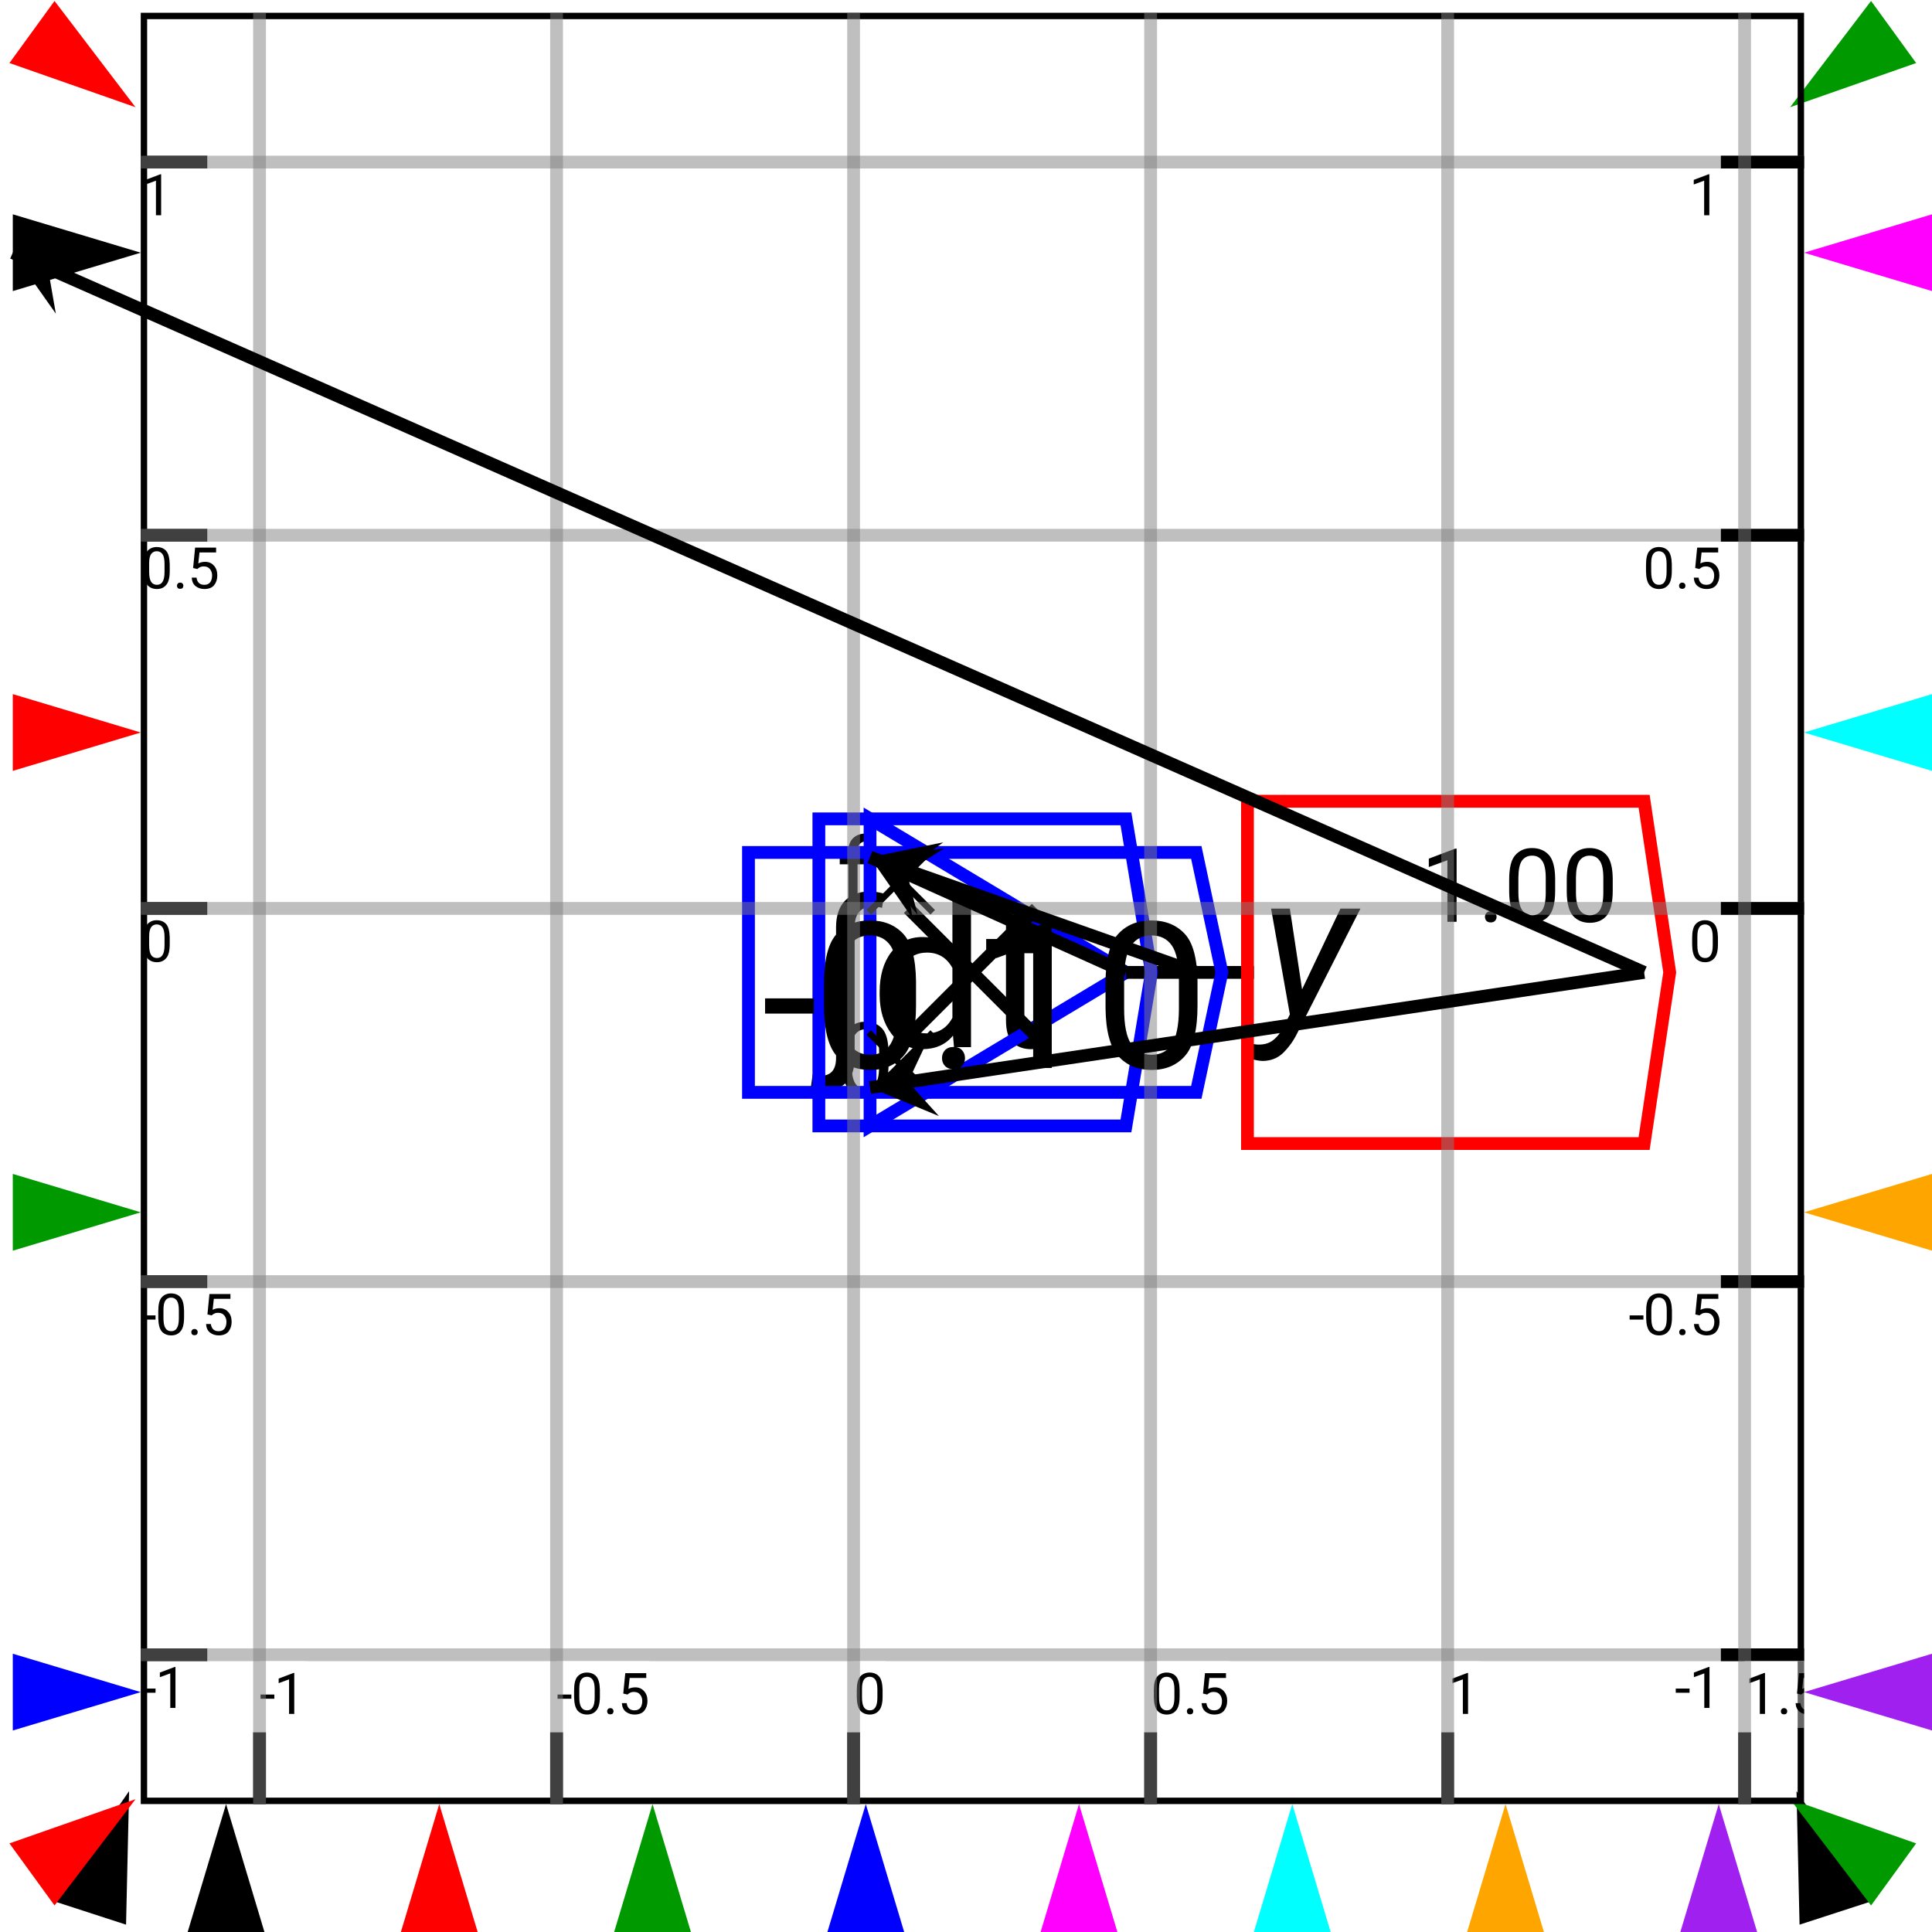
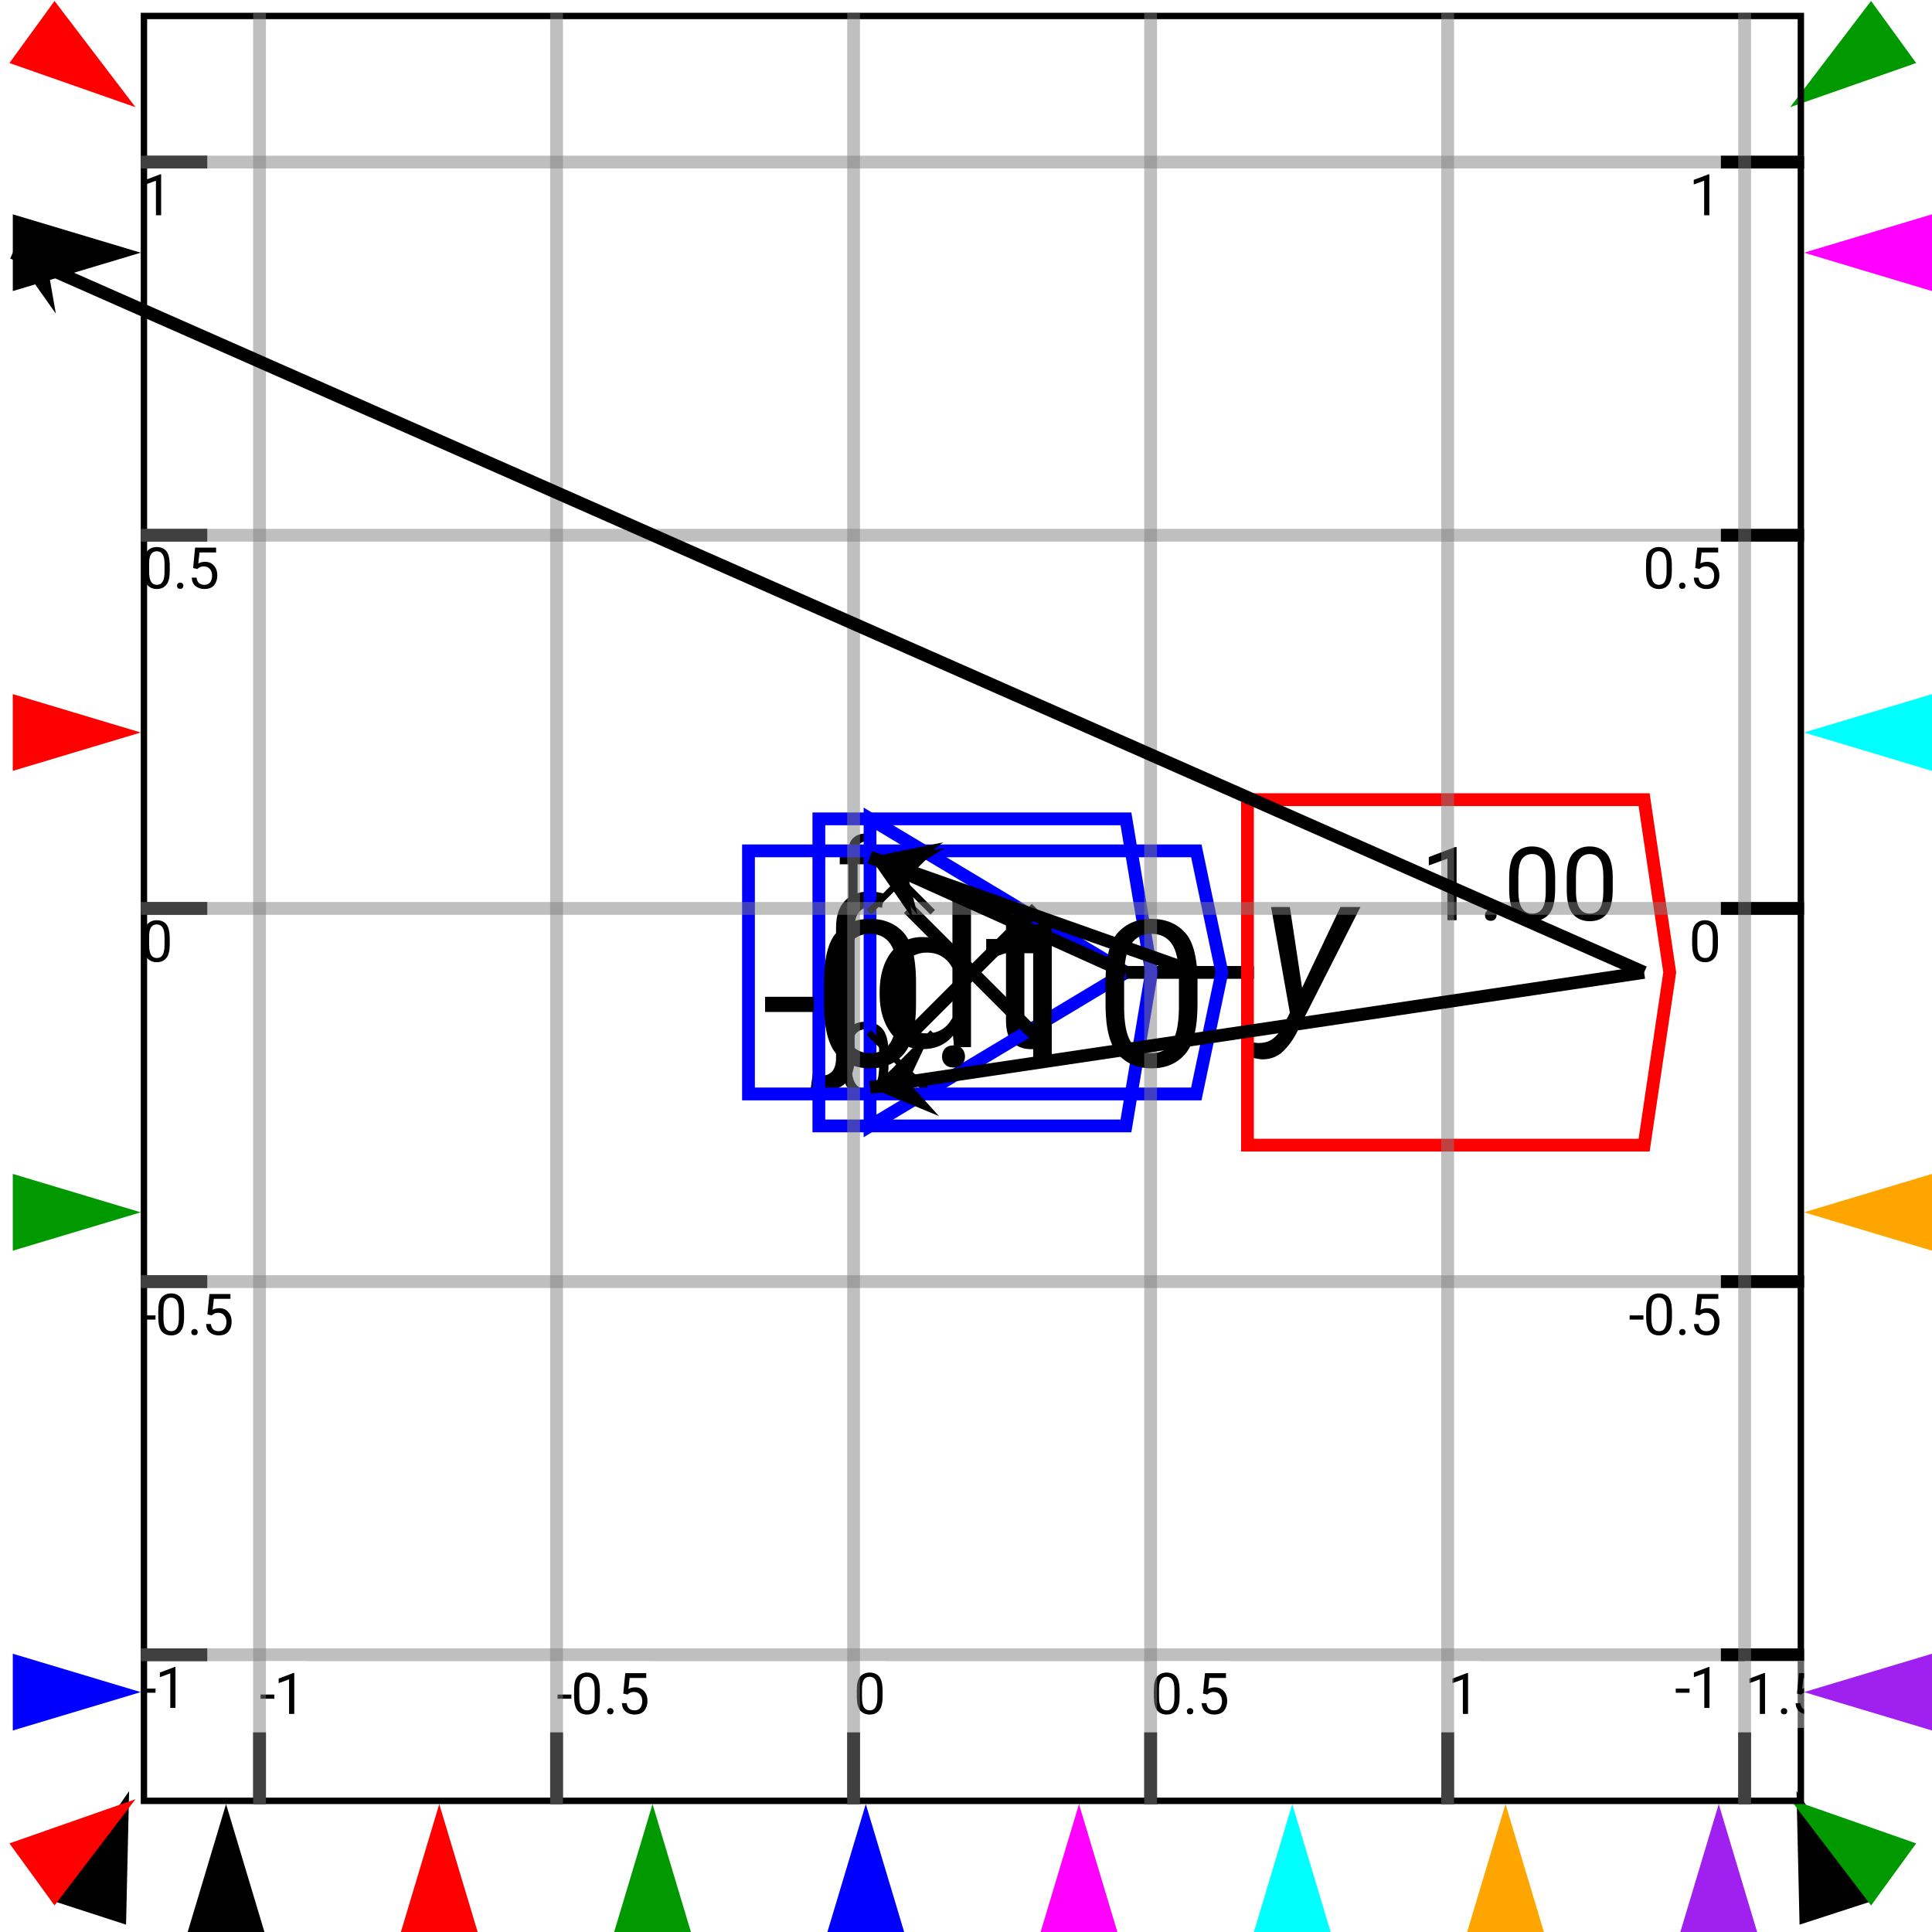
<svg xmlns="http://www.w3.org/2000/svg" xmlns:xlink="http://www.w3.org/1999/xlink" width="151" height="151" viewBox="0 0 151 151">
  <defs>
    <g>
      <g id="glyph-0-0">
        <path d="M 0.281 3.422 C -0.039 3.422 -0.348 3.367 -0.641 3.266 L -0.484 2.125 C -0.273 2.195 -0.066 2.234 0.141 2.234 C 0.941 2.234 1.344 1.77 1.344 0.844 L 1.344 -9.359 C 1.344 -10.273 1.578 -10.973 2.047 -11.453 C 2.523 -11.93 3.176 -12.172 4 -12.172 C 4.301 -12.172 4.672 -12.113 5.109 -12 L 4.938 -10.891 C 4.688 -10.953 4.445 -10.984 4.219 -10.984 C 3.27 -10.984 2.797 -10.441 2.797 -9.359 L 2.797 0.844 C 2.797 1.719 2.57 2.363 2.125 2.781 C 1.688 3.207 1.07 3.422 0.281 3.422 Z M 0.281 3.422 " />
      </g>
      <g id="glyph-0-1">
        <path d="M 6.562 0 L 6.484 -0.906 C 5.91 -0.195 5.109 0.156 4.078 0.156 C 3.086 0.156 2.285 -0.242 1.672 -1.047 C 1.066 -1.848 0.758 -2.859 0.75 -4.078 L 0.75 -4.297 C 0.75 -5.586 1.051 -6.629 1.656 -7.422 C 2.27 -8.211 3.082 -8.609 4.094 -8.609 C 5.082 -8.609 5.863 -8.273 6.438 -7.609 L 6.438 -12 L 7.891 -12 L 7.891 0 Z M 2.203 -4.141 C 2.203 -3.297 2.379 -2.57 2.734 -1.969 C 3.086 -1.375 3.656 -1.078 4.438 -1.078 C 5.332 -1.078 6 -1.484 6.438 -2.297 L 6.438 -6.188 C 6 -6.988 5.336 -7.391 4.453 -7.391 C 3.66 -7.391 3.086 -7.082 2.734 -6.469 C 2.379 -5.863 2.203 -5.141 2.203 -4.297 Z M 2.203 -4.141 " />
      </g>
      <g id="glyph-0-2">
        <path d="M 4.688 0 C 4.352 0.102 3.977 0.156 3.562 0.156 C 3.031 0.156 2.57 -0.004 2.188 -0.328 C 1.812 -0.66 1.625 -1.254 1.625 -2.109 L 1.625 -7.344 L 0.078 -7.344 L 0.078 -8.453 L 1.625 -8.453 L 1.625 -10.516 L 3.062 -10.516 L 3.062 -8.453 L 4.641 -8.453 L 4.641 -7.344 L 3.062 -7.344 L 3.062 -2.094 C 3.062 -1.664 3.156 -1.391 3.344 -1.266 C 3.531 -1.148 3.75 -1.094 4 -1.094 C 4.176 -1.094 4.398 -1.125 4.672 -1.188 Z M 4.688 0 " />
      </g>
      <g id="glyph-0-3">
        <path d="M 4.109 -5.438 L 4.109 -4.25 L 0.297 -4.25 L 0.297 -5.438 Z M 4.109 -5.438 " />
      </g>
      <g id="glyph-0-4">
        <path d="M 8.094 -4.859 C 8.094 -2.992 7.77 -1.691 7.125 -0.953 C 6.477 -0.211 5.602 0.156 4.5 0.156 C 3.426 0.156 2.562 -0.203 1.906 -0.922 C 1.258 -1.641 0.926 -2.895 0.906 -4.688 L 0.906 -6.594 C 0.906 -8.457 1.227 -9.742 1.875 -10.453 C 2.531 -11.172 3.398 -11.531 4.484 -11.531 C 5.578 -11.531 6.445 -11.18 7.094 -10.484 C 7.738 -9.797 8.07 -8.562 8.094 -6.781 Z M 6.641 -6.844 C 6.641 -8.125 6.457 -9.031 6.094 -9.562 C 5.727 -10.094 5.191 -10.359 4.484 -10.359 C 3.805 -10.359 3.285 -10.098 2.922 -9.578 C 2.555 -9.066 2.367 -8.191 2.359 -6.953 L 2.359 -4.625 C 2.359 -3.352 2.539 -2.438 2.906 -1.875 C 3.281 -1.312 3.812 -1.031 4.5 -1.031 C 5.207 -1.031 5.738 -1.305 6.094 -1.859 C 6.445 -2.422 6.629 -3.32 6.641 -4.562 Z M 6.641 -6.844 " />
      </g>
      <g id="glyph-0-5">
        <path d="M 1.125 -0.766 C 1.125 -1.016 1.203 -1.223 1.359 -1.391 C 1.516 -1.555 1.738 -1.641 2.031 -1.641 C 2.32 -1.641 2.539 -1.555 2.688 -1.391 C 2.844 -1.223 2.922 -1.016 2.922 -0.766 C 2.922 -0.523 2.844 -0.32 2.688 -0.156 C 2.539 0.008 2.32 0.094 2.031 0.094 C 1.738 0.094 1.516 0.008 1.359 -0.156 C 1.203 -0.32 1.125 -0.523 1.125 -0.766 Z M 1.125 -0.766 " />
      </g>
      <g id="glyph-0-6">
        <path d="M 5.703 -11.438 L 5.703 0 L 4.25 0 L 4.25 -9.641 L 1.344 -8.578 L 1.344 -9.875 L 5.469 -11.438 Z M 5.703 -11.438 " />
      </g>
      <g id="glyph-1-0">
        <path d="M 4.047 -2.438 C 4.047 -1.5 3.883 -0.844 3.562 -0.469 C 3.238 -0.102 2.801 0.078 2.25 0.078 C 1.719 0.078 1.285 -0.098 0.953 -0.453 C 0.629 -0.816 0.461 -1.445 0.453 -2.344 L 0.453 -3.297 C 0.453 -4.223 0.613 -4.863 0.938 -5.219 C 1.258 -5.582 1.691 -5.766 2.234 -5.766 C 2.785 -5.766 3.223 -5.586 3.547 -5.234 C 3.867 -4.891 4.035 -4.273 4.047 -3.391 Z M 3.312 -3.422 C 3.312 -4.055 3.219 -4.504 3.031 -4.766 C 2.852 -5.035 2.594 -5.172 2.25 -5.172 C 1.906 -5.172 1.641 -5.039 1.453 -4.781 C 1.273 -4.531 1.18 -4.094 1.172 -3.469 L 1.172 -2.312 C 1.172 -1.676 1.266 -1.219 1.453 -0.938 C 1.641 -0.656 1.906 -0.516 2.25 -0.516 C 2.602 -0.516 2.867 -0.648 3.047 -0.922 C 3.223 -1.203 3.312 -1.656 3.312 -2.281 Z M 3.312 -3.422 " />
      </g>
      <g id="glyph-1-1">
        <path d="M 2.531 -3.672 L 1.625 -3.672 L 1.625 0 L 0.906 0 L 0.906 -3.672 L 0.234 -3.672 L 0.234 -4.234 L 0.906 -4.234 L 0.906 -4.703 C 0.914 -5.148 1.039 -5.488 1.281 -5.719 C 1.531 -5.957 1.867 -6.078 2.297 -6.078 C 2.453 -6.078 2.617 -6.055 2.797 -6.016 L 2.75 -5.438 C 2.645 -5.457 2.516 -5.469 2.359 -5.469 C 1.879 -5.469 1.633 -5.211 1.625 -4.703 L 1.625 -4.234 L 2.531 -4.234 Z M 2.531 -3.672 " />
      </g>
      <g id="glyph-1-2">
</g>
      <g id="glyph-1-3">
        <path d="M 2.844 -5.719 L 2.844 0 L 2.125 0 L 2.125 -4.812 L 0.672 -4.281 L 0.672 -4.938 L 2.734 -5.719 Z M 2.844 -5.719 " />
      </g>
      <g id="glyph-1-4">
        <path d="M 0.562 -0.391 C 0.562 -0.504 0.598 -0.602 0.672 -0.688 C 0.754 -0.781 0.867 -0.828 1.016 -0.828 C 1.16 -0.828 1.27 -0.781 1.344 -0.688 C 1.426 -0.602 1.469 -0.504 1.469 -0.391 C 1.469 -0.266 1.426 -0.16 1.344 -0.078 C 1.27 0.004 1.16 0.047 1.016 0.047 C 0.867 0.047 0.754 0.004 0.672 -0.078 C 0.598 -0.16 0.562 -0.266 0.562 -0.391 Z M 0.562 -0.391 " />
      </g>
      <g id="glyph-2-0">
        <path d="M 2.875 1.312 C 2.602 1.863 2.25 2.359 1.812 2.797 C 1.375 3.234 0.82 3.453 0.156 3.453 C -0.062 3.441 -0.344 3.395 -0.688 3.312 L -0.609 2.125 L -0.234 2.172 C 0.273 2.191 0.688 2.078 1 1.828 C 1.312 1.586 1.582 1.25 1.812 0.812 L 2.312 -0.188 L 0.844 -8.453 L 2.312 -8.453 L 3.266 -2.141 L 6.266 -8.453 L 7.828 -8.453 Z M 2.875 1.312 " />
      </g>
      <g id="glyph-3-0">
        <path d="M 1.156 -1.516 L 1.156 -1.188 L 0.078 -1.188 L 0.078 -1.516 Z M 1.156 -1.516 " />
      </g>
      <g id="glyph-3-1">
        <path d="M 1.594 -3.203 L 1.594 0 L 1.188 0 L 1.188 -2.703 L 0.375 -2.406 L 0.375 -2.766 L 1.531 -3.203 Z M 1.594 -3.203 " />
      </g>
      <g id="glyph-3-2">
        <path d="M 2.266 -1.359 C 2.266 -0.836 2.172 -0.473 1.984 -0.266 C 1.805 -0.055 1.566 0.047 1.266 0.047 C 0.961 0.047 0.719 -0.051 0.531 -0.25 C 0.352 -0.457 0.258 -0.812 0.25 -1.312 L 0.25 -1.844 C 0.25 -2.363 0.336 -2.723 0.516 -2.922 C 0.703 -3.129 0.945 -3.234 1.25 -3.234 C 1.562 -3.234 1.805 -3.133 1.984 -2.938 C 2.16 -2.738 2.254 -2.391 2.266 -1.891 Z M 1.859 -1.922 C 1.859 -2.273 1.805 -2.523 1.703 -2.672 C 1.598 -2.828 1.445 -2.906 1.25 -2.906 C 1.062 -2.906 0.914 -2.832 0.812 -2.688 C 0.707 -2.539 0.656 -2.297 0.656 -1.953 L 0.656 -1.297 C 0.656 -0.941 0.707 -0.68 0.812 -0.516 C 0.914 -0.359 1.066 -0.281 1.266 -0.281 C 1.461 -0.281 1.609 -0.359 1.703 -0.516 C 1.805 -0.672 1.859 -0.926 1.859 -1.281 Z M 1.859 -1.922 " />
      </g>
      <g id="glyph-3-3">
        <path d="M 0.312 -0.219 C 0.312 -0.281 0.332 -0.332 0.375 -0.375 C 0.414 -0.426 0.477 -0.453 0.562 -0.453 C 0.645 -0.453 0.707 -0.426 0.75 -0.375 C 0.789 -0.332 0.812 -0.281 0.812 -0.219 C 0.812 -0.145 0.789 -0.082 0.75 -0.031 C 0.707 0.008 0.645 0.031 0.562 0.031 C 0.477 0.031 0.414 0.008 0.375 -0.031 C 0.332 -0.082 0.312 -0.145 0.312 -0.219 Z M 0.312 -0.219 " />
      </g>
      <g id="glyph-3-4">
        <path d="M 0.781 -1.516 L 0.453 -1.594 L 0.609 -3.188 L 2.25 -3.188 L 2.25 -2.812 L 0.953 -2.812 L 0.859 -1.953 C 1.016 -2.035 1.191 -2.078 1.391 -2.078 C 1.68 -2.078 1.91 -1.977 2.078 -1.781 C 2.254 -1.594 2.344 -1.336 2.344 -1.016 C 2.344 -0.711 2.258 -0.457 2.094 -0.25 C 1.926 -0.051 1.672 0.047 1.328 0.047 C 1.078 0.047 0.852 -0.023 0.656 -0.172 C 0.469 -0.316 0.363 -0.539 0.344 -0.844 L 0.719 -0.844 C 0.77 -0.469 0.973 -0.281 1.328 -0.281 C 1.523 -0.281 1.676 -0.344 1.781 -0.469 C 1.883 -0.602 1.938 -0.785 1.938 -1.016 C 1.938 -1.211 1.879 -1.379 1.766 -1.516 C 1.66 -1.648 1.504 -1.719 1.297 -1.719 C 1.16 -1.719 1.055 -1.695 0.984 -1.656 C 0.922 -1.625 0.852 -1.578 0.781 -1.516 Z M 0.781 -1.516 " />
      </g>
    </g>
    <clipPath id="clip-0">
      <path clip-rule="nonzero" d="M 11 1 L 141 1 L 141 141 L 11 141 Z M 11 1 " />
    </clipPath>
    <clipPath id="clip-1">
      <path clip-rule="nonzero" d="M 11 128 L 17 128 L 17 130 L 11 130 Z M 11 128 " />
    </clipPath>
    <clipPath id="clip-2">
      <path clip-rule="nonzero" d="M 11 128 L 141 128 L 141 130 L 11 130 Z M 11 128 " />
    </clipPath>
    <clipPath id="clip-3">
      <path clip-rule="nonzero" d="M 11 99 L 17 99 L 17 101 L 11 101 Z M 11 99 " />
    </clipPath>
    <clipPath id="clip-4">
      <path clip-rule="nonzero" d="M 11 99 L 141 99 L 141 101 L 11 101 Z M 11 99 " />
    </clipPath>
    <clipPath id="clip-5">
      <path clip-rule="nonzero" d="M 11 70 L 17 70 L 17 72 L 11 72 Z M 11 70 " />
    </clipPath>
    <clipPath id="clip-6">
      <path clip-rule="nonzero" d="M 11 70 L 141 70 L 141 72 L 11 72 Z M 11 70 " />
    </clipPath>
    <clipPath id="clip-7">
      <path clip-rule="nonzero" d="M 11 41 L 17 41 L 17 43 L 11 43 Z M 11 41 " />
    </clipPath>
    <clipPath id="clip-8">
      <path clip-rule="nonzero" d="M 11 41 L 141 41 L 141 43 L 11 43 Z M 11 41 " />
    </clipPath>
    <clipPath id="clip-9">
      <path clip-rule="nonzero" d="M 11 12 L 17 12 L 17 14 L 11 14 Z M 11 12 " />
    </clipPath>
    <clipPath id="clip-10">
      <path clip-rule="nonzero" d="M 11 12 L 141 12 L 141 14 L 11 14 Z M 11 12 " />
    </clipPath>
    <clipPath id="clip-11">
      <path clip-rule="nonzero" d="M 134 128 L 141 128 L 141 130 L 134 130 Z M 134 128 " />
    </clipPath>
    <clipPath id="clip-12">
      <path clip-rule="nonzero" d="M 134 99 L 141 99 L 141 101 L 134 101 Z M 134 99 " />
    </clipPath>
    <clipPath id="clip-13">
      <path clip-rule="nonzero" d="M 134 70 L 141 70 L 141 72 L 134 72 Z M 134 70 " />
    </clipPath>
    <clipPath id="clip-14">
      <path clip-rule="nonzero" d="M 134 41 L 141 41 L 141 43 L 134 43 Z M 134 41 " />
    </clipPath>
    <clipPath id="clip-15">
      <path clip-rule="nonzero" d="M 134 12 L 141 12 L 141 14 L 134 14 Z M 134 12 " />
    </clipPath>
    <clipPath id="clip-16">
      <path clip-rule="nonzero" d="M 19 134 L 21 134 L 21 141 L 19 141 Z M 19 134 " />
    </clipPath>
    <clipPath id="clip-17">
      <path clip-rule="nonzero" d="M 19 1 L 21 1 L 21 141 L 19 141 Z M 19 1 " />
    </clipPath>
    <clipPath id="clip-18">
      <path clip-rule="nonzero" d="M 43 134 L 44 134 L 44 141 L 43 141 Z M 43 134 " />
    </clipPath>
    <clipPath id="clip-19">
      <path clip-rule="nonzero" d="M 43 1 L 44 1 L 44 141 L 43 141 Z M 43 1 " />
    </clipPath>
    <clipPath id="clip-20">
      <path clip-rule="nonzero" d="M 66 134 L 68 134 L 68 141 L 66 141 Z M 66 134 " />
    </clipPath>
    <clipPath id="clip-21">
      <path clip-rule="nonzero" d="M 66 1 L 68 1 L 68 141 L 66 141 Z M 66 1 " />
    </clipPath>
    <clipPath id="clip-22">
      <path clip-rule="nonzero" d="M 89 134 L 91 134 L 91 141 L 89 141 Z M 89 134 " />
    </clipPath>
    <clipPath id="clip-23">
      <path clip-rule="nonzero" d="M 89 1 L 91 1 L 91 141 L 89 141 Z M 89 1 " />
    </clipPath>
    <clipPath id="clip-24">
      <path clip-rule="nonzero" d="M 112 134 L 114 134 L 114 141 L 112 141 Z M 112 134 " />
    </clipPath>
    <clipPath id="clip-25">
      <path clip-rule="nonzero" d="M 112 1 L 114 1 L 114 141 L 112 141 Z M 112 1 " />
    </clipPath>
    <clipPath id="clip-26">
      <path clip-rule="nonzero" d="M 135 134 L 137 134 L 137 141 L 135 141 Z M 135 134 " />
    </clipPath>
    <clipPath id="clip-27">
      <path clip-rule="nonzero" d="M 136 129 L 141 129 L 141 136 L 136 136 Z M 136 129 " />
    </clipPath>
    <clipPath id="clip-28">
      <path clip-rule="nonzero" d="M 136 130 L 141 130 L 141 134 L 136 134 Z M 136 130 " />
    </clipPath>
    <clipPath id="clip-29">
      <path clip-rule="nonzero" d="M 135 1 L 137 1 L 137 141 L 135 141 Z M 135 1 " />
    </clipPath>
  </defs>
  <g fill="rgb(0%, 0%, 0%)" fill-opacity="1">
    <use xlink:href="#glyph-0-0" x="64" y="81.844" />
    <use xlink:href="#glyph-0-1" x="68" y="81.844" />
    <use xlink:href="#glyph-0-2" x="77" y="81.844" />
  </g>
  <g fill="rgb(0%, 0%, 0%)" fill-opacity="1">
    <use xlink:href="#glyph-1-0" x="65.398" y="85.621" />
  </g>
  <g fill="rgb(0%, 0%, 0%)" fill-opacity="1">
    <use xlink:href="#glyph-1-1" x="65.398" y="71.223" />
  </g>
  <path fill="none" stroke-width="1" stroke-linecap="butt" stroke-linejoin="miter" stroke="rgb(0%, 0%, 100%)" stroke-opacity="1" stroke-miterlimit="10" d="M -8 12 L -8 -12 L 12 0 Z M -8 12 " transform="matrix(1, 0, 0, 1, 76, 76)" />
  <path fill="none" stroke-width="1" stroke-linecap="butt" stroke-linejoin="miter" stroke="rgb(0%, 0%, 0%)" stroke-opacity="1" stroke-miterlimit="10" d="M 12 0 L 22 0 " transform="matrix(1, 0, 0, 1, 76, 76)" />
  <g fill="rgb(0%, 0%, 0%)" fill-opacity="1">
-     <use xlink:href="#glyph-2-0" x="98.5" y="79.469" />
-   </g>
-   <g fill="rgb(0%, 0%, 0%)" fill-opacity="1">
-     <use xlink:href="#glyph-1-2" x="109" y="72.047" />
-     <use xlink:href="#glyph-1-3" x="111" y="72.047" />
-     <use xlink:href="#glyph-1-4" x="115.5" y="72.047" />
-     <use xlink:href="#glyph-1-0" x="117.5" y="72.047" />
-     <use xlink:href="#glyph-1-0" x="122" y="72.047" />
-   </g>
-   <path fill="none" stroke-width="1" stroke-linecap="butt" stroke-linejoin="miter" stroke="rgb(100%, 0%, 0%)" stroke-opacity="1" stroke-miterlimit="10" d="M -15.5 -13.375 L -15.5 13.375 L 15.5 13.375 L 17.5 0 L 15.5 -13.375 Z M -15.5 -13.375 " transform="matrix(1, 0, 0, 1, 113, 76)" />
+     <use xlink:href="#glyph-2-0" x="98.5" y="79.344" />
+   </g>
+   <g fill="rgb(0%, 0%, 0%)" fill-opacity="1">
+     <use xlink:href="#glyph-1-2" x="109" y="71.922" />
+     <use xlink:href="#glyph-1-3" x="111" y="71.922" />
+     <use xlink:href="#glyph-1-4" x="115.5" y="71.922" />
+     <use xlink:href="#glyph-1-0" x="117.5" y="71.922" />
+     <use xlink:href="#glyph-1-0" x="122" y="71.922" />
+   </g>
+   <path fill="none" stroke-width="1" stroke-linecap="butt" stroke-linejoin="miter" stroke="rgb(100%, 0%, 0%)" stroke-opacity="1" stroke-miterlimit="10" d="M -15.5 -13.5 L -15.5 13.5 L 15.5 13.5 L 17.5 0 L 15.5 -13.5 Z M -15.5 -13.5 " transform="matrix(1, 0, 0, 1, 113, 76)" />
  <path fill="none" stroke-width="1" stroke-linecap="butt" stroke-linejoin="miter" stroke="rgb(0%, 0%, 0%)" stroke-opacity="1" stroke-miterlimit="10" d="M -5 -5 L 5 5 M -5 5 L 5 -5 " transform="matrix(1, 0, 0, 1, 76, 76)" />
  <path fill="none" stroke-width="1" stroke-linecap="butt" stroke-linejoin="miter" stroke="rgb(0%, 0%, 0%)" stroke-opacity="1" stroke-miterlimit="10" d="M -5.003 -5.002 L 4.997 4.998 M -5.003 4.998 L 4.997 -5.002 " transform="matrix(0.5, 0, 0, 0.5, 70.4, 83.2)" />
  <path fill="none" stroke-width="1" stroke-linecap="butt" stroke-linejoin="miter" stroke="rgb(0%, 0%, 0%)" stroke-opacity="1" stroke-miterlimit="10" d="M -5.003 -4.998 L 4.997 5.002 M -5.003 5.002 L 4.997 -4.998 " transform="matrix(0.5, 0, 0, 0.5, 70.4, 68.8)" />
  <path fill="none" stroke-width="1" stroke-linecap="butt" stroke-linejoin="miter" stroke="rgb(0%, 0%, 100%)" stroke-opacity="1" stroke-miterlimit="10" d="M -12 -12 L -12 12 L 12 12 L 14 0 L 12 -12 Z M -12 -12 " transform="matrix(1, 0, 0, 1, 76, 76)" />
  <g fill="rgb(0%, 0%, 0%)" fill-opacity="1">
-     <use xlink:href="#glyph-0-3" x="59.5" y="83.469" />
-     <use xlink:href="#glyph-0-4" x="63.5" y="83.469" />
-     <use xlink:href="#glyph-0-5" x="72.5" y="83.469" />
-     <use xlink:href="#glyph-0-6" x="76.5" y="83.469" />
-     <use xlink:href="#glyph-0-4" x="85.5" y="83.469" />
-   </g>
-   <path fill="none" stroke-width="1" stroke-linecap="butt" stroke-linejoin="miter" stroke="rgb(0%, 0%, 100%)" stroke-opacity="1" stroke-miterlimit="10" d="M -17.5 -9.375 L -17.5 9.375 L 17.5 9.375 L 19.5 0 L 17.5 -9.375 Z M -17.5 -9.375 " transform="matrix(1, 0, 0, 1, 76, 76)" />
+     <use xlink:href="#glyph-0-3" x="59.5" y="83.344" />
+     <use xlink:href="#glyph-0-4" x="63.5" y="83.344" />
+     <use xlink:href="#glyph-0-5" x="72.5" y="83.344" />
+     <use xlink:href="#glyph-0-6" x="76.5" y="83.344" />
+     <use xlink:href="#glyph-0-4" x="85.5" y="83.344" />
+   </g>
+   <path fill="none" stroke-width="1" stroke-linecap="butt" stroke-linejoin="miter" stroke="rgb(0%, 0%, 100%)" stroke-opacity="1" stroke-miterlimit="10" d="M -17.5 -9.5 L -17.5 9.5 L 17.5 9.5 L 19.5 0 L 17.5 -9.5 Z M -17.5 -9.5 " transform="matrix(1, 0, 0, 1, 76, 76)" />
  <path fill-rule="nonzero" fill="rgb(0%, 0%, 0%)" fill-opacity="1" d="M 10.09 139.988 L 4.148 148.574 L 9.852 150.426 " />
  <path fill-rule="nonzero" fill="rgb(0%, 0%, 0%)" fill-opacity="1" d="M 140.41 139.988 L 140.648 150.426 L 146.352 148.574 " />
  <path fill-rule="nonzero" fill="rgb(100%, 0%, 0%)" fill-opacity="1" d="M 10.59 140.621 L 0.738 144.074 L 4.262 148.926 " />
  <path fill-rule="nonzero" fill="rgb(100%, 0%, 0%)" fill-opacity="1" d="M 10.59 8.379 L 4.262 0.074 L 0.738 4.926 " />
  <path fill-rule="nonzero" fill="rgb(0%, 60%, 0%)" fill-opacity="1" d="M 139.91 140.621 L 146.238 148.926 L 149.762 144.074 " />
  <path fill-rule="nonzero" fill="rgb(0%, 60%, 0%)" fill-opacity="1" d="M 139.91 8.379 L 149.762 4.926 L 146.238 0.074 " />
  <path fill-rule="nonzero" fill="rgb(0%, 0%, 0%)" fill-opacity="1" d="M 11 19.75 L 1 16.75 L 1 22.75 " />
  <path fill-rule="nonzero" fill="rgb(100%, 0%, 0%)" fill-opacity="1" d="M 11 57.25 L 1 54.25 L 1 60.25 " />
  <path fill-rule="nonzero" fill="rgb(0%, 60%, 0%)" fill-opacity="1" d="M 11 94.75 L 1 91.75 L 1 97.75 " />
  <path fill-rule="nonzero" fill="rgb(0%, 0%, 100%)" fill-opacity="1" d="M 11 132.25 L 1 129.25 L 1 135.25 " />
  <path fill-rule="nonzero" fill="rgb(100%, 0%, 100%)" fill-opacity="1" d="M 141 19.75 L 151 22.75 L 151 16.75 " />
  <path fill-rule="nonzero" fill="rgb(0%, 100%, 100%)" fill-opacity="1" d="M 141 57.25 L 151 60.25 L 151 54.25 " />
  <path fill-rule="nonzero" fill="rgb(100%, 64.7%, 0%)" fill-opacity="1" d="M 141 94.75 L 151 97.75 L 151 91.75 " />
  <path fill-rule="nonzero" fill="rgb(62.7%, 12.5%, 94.1%)" fill-opacity="1" d="M 141 132.25 L 151 135.25 L 151 129.25 " />
  <path fill-rule="nonzero" fill="rgb(0%, 0%, 0%)" fill-opacity="1" d="M 17.668 141 L 14.668 151 L 20.668 151 " />
  <path fill-rule="nonzero" fill="rgb(100%, 0%, 0%)" fill-opacity="1" d="M 34.332 141 L 31.332 151 L 37.332 151 " />
  <path fill-rule="nonzero" fill="rgb(0%, 60%, 0%)" fill-opacity="1" d="M 51 141 L 48 151 L 54 151 " />
  <path fill-rule="nonzero" fill="rgb(0%, 0%, 100%)" fill-opacity="1" d="M 67.668 141 L 64.668 151 L 70.668 151 " />
  <path fill-rule="nonzero" fill="rgb(100%, 0%, 100%)" fill-opacity="1" d="M 84.332 141 L 81.332 151 L 87.332 151 " />
  <path fill-rule="nonzero" fill="rgb(0%, 100%, 100%)" fill-opacity="1" d="M 101 141 L 98 151 L 104 151 " />
  <path fill-rule="nonzero" fill="rgb(100%, 64.7%, 0%)" fill-opacity="1" d="M 117.668 141 L 114.668 151 L 120.668 151 " />
  <path fill-rule="nonzero" fill="rgb(62.7%, 12.5%, 94.1%)" fill-opacity="1" d="M 134.332 141 L 131.332 151 L 137.332 151 " />
  <g clip-path="url(#clip-0)">
    <path fill="none" stroke-width="1" stroke-linecap="butt" stroke-linejoin="miter" stroke="rgb(0%, 0%, 0%)" stroke-opacity="1" stroke-miterlimit="10" d="M -65 65 L 65 65 L 65 -75 L -65 -75 Z M -65 65 " transform="matrix(1, 0, 0, 1, 76, 76)" />
  </g>
  <g clip-path="url(#clip-1)">
    <path fill="none" stroke-width="1" stroke-linecap="butt" stroke-linejoin="miter" stroke="rgb(0%, 0%, 0%)" stroke-opacity="1" stroke-miterlimit="10" d="M -65 53.332 L -59.801 53.332 " transform="matrix(1, 0, 0, 1, 76, 76)" />
  </g>
  <g fill="rgb(0%, 0%, 0%)" fill-opacity="1">
    <use xlink:href="#glyph-3-0" x="11" y="133.489" />
    <use xlink:href="#glyph-3-1" x="12.12" y="133.489" />
  </g>
  <g clip-path="url(#clip-2)">
    <path fill="none" stroke-width="1" stroke-linecap="butt" stroke-linejoin="miter" stroke="rgb(50%, 50%, 50%)" stroke-opacity="0.5" stroke-miterlimit="10" d="M -65 53.332 L 65 53.332 " transform="matrix(1, 0, 0, 1, 76, 76)" />
  </g>
  <g clip-path="url(#clip-3)">
    <path fill="none" stroke-width="1" stroke-linecap="butt" stroke-linejoin="miter" stroke="rgb(0%, 0%, 0%)" stroke-opacity="1" stroke-miterlimit="10" d="M -65 24.168 L -59.801 24.168 " transform="matrix(1, 0, 0, 1, 76, 76)" />
  </g>
  <g fill="rgb(0%, 0%, 0%)" fill-opacity="1">
    <use xlink:href="#glyph-3-0" x="11" y="104.324" />
    <use xlink:href="#glyph-3-2" x="12.12" y="104.324" />
    <use xlink:href="#glyph-3-3" x="14.64" y="104.324" />
    <use xlink:href="#glyph-3-4" x="15.76" y="104.324" />
  </g>
  <g clip-path="url(#clip-4)">
    <path fill="none" stroke-width="1" stroke-linecap="butt" stroke-linejoin="miter" stroke="rgb(50%, 50%, 50%)" stroke-opacity="0.5" stroke-miterlimit="10" d="M -65 24.168 L 65 24.168 " transform="matrix(1, 0, 0, 1, 76, 76)" />
  </g>
  <g clip-path="url(#clip-5)">
    <path fill="none" stroke-width="1" stroke-linecap="butt" stroke-linejoin="miter" stroke="rgb(0%, 0%, 0%)" stroke-opacity="1" stroke-miterlimit="10" d="M -65 -5 L -59.801 -5 " transform="matrix(1, 0, 0, 1, 76, 76)" />
  </g>
  <g fill="rgb(0%, 0%, 0%)" fill-opacity="1">
    <use xlink:href="#glyph-3-2" x="11" y="75.157" />
  </g>
  <g clip-path="url(#clip-6)">
    <path fill="none" stroke-width="1" stroke-linecap="butt" stroke-linejoin="miter" stroke="rgb(50%, 50%, 50%)" stroke-opacity="0.5" stroke-miterlimit="10" d="M -65 -5 L 65 -5 " transform="matrix(1, 0, 0, 1, 76, 76)" />
  </g>
  <g clip-path="url(#clip-7)">
    <path fill="none" stroke-width="1" stroke-linecap="butt" stroke-linejoin="miter" stroke="rgb(0%, 0%, 0%)" stroke-opacity="1" stroke-miterlimit="10" d="M -65 -34.168 L -59.801 -34.168 " transform="matrix(1, 0, 0, 1, 76, 76)" />
  </g>
  <g fill="rgb(0%, 0%, 0%)" fill-opacity="1">
    <use xlink:href="#glyph-3-2" x="11" y="45.989" />
    <use xlink:href="#glyph-3-3" x="13.52" y="45.989" />
    <use xlink:href="#glyph-3-4" x="14.64" y="45.989" />
  </g>
  <g clip-path="url(#clip-8)">
    <path fill="none" stroke-width="1" stroke-linecap="butt" stroke-linejoin="miter" stroke="rgb(50%, 50%, 50%)" stroke-opacity="0.5" stroke-miterlimit="10" d="M -65 -34.168 L 65 -34.168 " transform="matrix(1, 0, 0, 1, 76, 76)" />
  </g>
  <g clip-path="url(#clip-9)">
    <path fill="none" stroke-width="1" stroke-linecap="butt" stroke-linejoin="miter" stroke="rgb(0%, 0%, 0%)" stroke-opacity="1" stroke-miterlimit="10" d="M -65 -63.332 L -59.801 -63.332 " transform="matrix(1, 0, 0, 1, 76, 76)" />
  </g>
  <g fill="rgb(0%, 0%, 0%)" fill-opacity="1">
    <use xlink:href="#glyph-3-1" x="11" y="16.824" />
  </g>
  <g clip-path="url(#clip-10)">
    <path fill="none" stroke-width="1" stroke-linecap="butt" stroke-linejoin="miter" stroke="rgb(50%, 50%, 50%)" stroke-opacity="0.5" stroke-miterlimit="10" d="M -65 -63.332 L 65 -63.332 " transform="matrix(1, 0, 0, 1, 76, 76)" />
  </g>
  <g clip-path="url(#clip-11)">
    <path fill="none" stroke-width="1" stroke-linecap="butt" stroke-linejoin="miter" stroke="rgb(0%, 0%, 0%)" stroke-opacity="1" stroke-miterlimit="10" d="M 65 53.332 L 58.5 53.332 " transform="matrix(1, 0, 0, 1, 76, 76)" />
  </g>
  <g fill="rgb(0%, 0%, 0%)" fill-opacity="1">
    <use xlink:href="#glyph-3-0" x="130.895" y="133.489" />
    <use xlink:href="#glyph-3-1" x="132.015" y="133.489" />
  </g>
  <g clip-path="url(#clip-12)">
    <path fill="none" stroke-width="1" stroke-linecap="butt" stroke-linejoin="miter" stroke="rgb(0%, 0%, 0%)" stroke-opacity="1" stroke-miterlimit="10" d="M 65 24.168 L 58.5 24.168 " transform="matrix(1, 0, 0, 1, 76, 76)" />
  </g>
  <g fill="rgb(0%, 0%, 0%)" fill-opacity="1">
    <use xlink:href="#glyph-3-0" x="127.289" y="104.324" />
    <use xlink:href="#glyph-3-2" x="128.409" y="104.324" />
    <use xlink:href="#glyph-3-3" x="130.929" y="104.324" />
    <use xlink:href="#glyph-3-4" x="132.049" y="104.324" />
  </g>
  <g clip-path="url(#clip-13)">
    <path fill="none" stroke-width="1" stroke-linecap="butt" stroke-linejoin="miter" stroke="rgb(0%, 0%, 0%)" stroke-opacity="1" stroke-miterlimit="10" d="M 65 -5 L 58.5 -5 " transform="matrix(1, 0, 0, 1, 76, 76)" />
  </g>
  <g fill="rgb(0%, 0%, 0%)" fill-opacity="1">
    <use xlink:href="#glyph-3-2" x="132.004" y="75.157" />
  </g>
  <g clip-path="url(#clip-14)">
    <path fill="none" stroke-width="1" stroke-linecap="butt" stroke-linejoin="miter" stroke="rgb(0%, 0%, 0%)" stroke-opacity="1" stroke-miterlimit="10" d="M 65 -34.168 L 58.5 -34.168 " transform="matrix(1, 0, 0, 1, 76, 76)" />
  </g>
  <g fill="rgb(0%, 0%, 0%)" fill-opacity="1">
    <use xlink:href="#glyph-3-2" x="128.398" y="45.989" />
    <use xlink:href="#glyph-3-3" x="130.918" y="45.989" />
    <use xlink:href="#glyph-3-4" x="132.038" y="45.989" />
  </g>
  <g clip-path="url(#clip-15)">
    <path fill="none" stroke-width="1" stroke-linecap="butt" stroke-linejoin="miter" stroke="rgb(0%, 0%, 0%)" stroke-opacity="1" stroke-miterlimit="10" d="M 65 -63.332 L 58.5 -63.332 " transform="matrix(1, 0, 0, 1, 76, 76)" />
  </g>
  <g fill="rgb(0%, 0%, 0%)" fill-opacity="1">
    <use xlink:href="#glyph-3-1" x="132.004" y="16.824" />
  </g>
  <g clip-path="url(#clip-16)">
    <path fill="none" stroke-width="1" stroke-linecap="butt" stroke-linejoin="miter" stroke="rgb(0%, 0%, 0%)" stroke-opacity="1" stroke-miterlimit="10" d="M -55.715 65 L -55.715 59.398 " transform="matrix(1, 0, 0, 1, 76, 76)" />
  </g>
  <path fill-rule="nonzero" fill="rgb(100%, 100%, 100%)" fill-opacity="0.4" d="M 20.285 129.801 L 23.926 129.801 L 23.926 135.051 L 20.285 135.051 Z M 20.285 129.801 " />
  <g fill="rgb(0%, 0%, 0%)" fill-opacity="1">
    <use xlink:href="#glyph-3-0" x="20.285" y="133.957" />
    <use xlink:href="#glyph-3-1" x="21.405" y="133.957" />
  </g>
  <g clip-path="url(#clip-17)">
    <path fill="none" stroke-width="1" stroke-linecap="butt" stroke-linejoin="miter" stroke="rgb(50%, 50%, 50%)" stroke-opacity="0.5" stroke-miterlimit="10" d="M -55.715 65 L -55.715 -75 " transform="matrix(1, 0, 0, 1, 76, 76)" />
  </g>
  <g clip-path="url(#clip-18)">
    <path fill="none" stroke-width="1" stroke-linecap="butt" stroke-linejoin="miter" stroke="rgb(0%, 0%, 0%)" stroke-opacity="1" stroke-miterlimit="10" d="M -32.5 65 L -32.5 59.398 " transform="matrix(1, 0, 0, 1, 76, 76)" />
  </g>
  <path fill-rule="nonzero" fill="rgb(100%, 100%, 100%)" fill-opacity="0.4" d="M 43.5 129.801 L 50.781 129.801 L 50.781 135.051 L 43.5 135.051 Z M 43.5 129.801 " />
  <g fill="rgb(0%, 0%, 0%)" fill-opacity="1">
    <use xlink:href="#glyph-3-0" x="43.5" y="133.957" />
    <use xlink:href="#glyph-3-2" x="44.62" y="133.957" />
    <use xlink:href="#glyph-3-3" x="47.14" y="133.957" />
    <use xlink:href="#glyph-3-4" x="48.26" y="133.957" />
  </g>
  <g clip-path="url(#clip-19)">
    <path fill="none" stroke-width="1" stroke-linecap="butt" stroke-linejoin="miter" stroke="rgb(50%, 50%, 50%)" stroke-opacity="0.5" stroke-miterlimit="10" d="M -32.5 65 L -32.5 -75 " transform="matrix(1, 0, 0, 1, 76, 76)" />
  </g>
  <g clip-path="url(#clip-20)">
    <path fill="none" stroke-width="1" stroke-linecap="butt" stroke-linejoin="miter" stroke="rgb(0%, 0%, 0%)" stroke-opacity="1" stroke-miterlimit="10" d="M -9.285 65 L -9.285 59.398 " transform="matrix(1, 0, 0, 1, 76, 76)" />
  </g>
  <path fill-rule="nonzero" fill="rgb(100%, 100%, 100%)" fill-opacity="0.4" d="M 66.715 129.801 L 69.234 129.801 L 69.234 135.051 L 66.715 135.051 Z M 66.715 129.801 " />
  <g fill="rgb(0%, 0%, 0%)" fill-opacity="1">
    <use xlink:href="#glyph-3-2" x="66.715" y="133.957" />
  </g>
  <g clip-path="url(#clip-21)">
    <path fill="none" stroke-width="1" stroke-linecap="butt" stroke-linejoin="miter" stroke="rgb(50%, 50%, 50%)" stroke-opacity="0.5" stroke-miterlimit="10" d="M -9.285 65 L -9.285 -75 " transform="matrix(1, 0, 0, 1, 76, 76)" />
  </g>
  <g clip-path="url(#clip-22)">
    <path fill="none" stroke-width="1" stroke-linecap="butt" stroke-linejoin="miter" stroke="rgb(0%, 0%, 0%)" stroke-opacity="1" stroke-miterlimit="10" d="M 13.93 65 L 13.93 59.398 " transform="matrix(1, 0, 0, 1, 76, 76)" />
  </g>
  <path fill-rule="nonzero" fill="rgb(100%, 100%, 100%)" fill-opacity="0.4" d="M 89.93 129.801 L 96.09 129.801 L 96.09 135.051 L 89.93 135.051 Z M 89.93 129.801 " />
  <g fill="rgb(0%, 0%, 0%)" fill-opacity="1">
    <use xlink:href="#glyph-3-2" x="89.93" y="133.957" />
    <use xlink:href="#glyph-3-3" x="92.45" y="133.957" />
    <use xlink:href="#glyph-3-4" x="93.57" y="133.957" />
  </g>
  <g clip-path="url(#clip-23)">
    <path fill="none" stroke-width="1" stroke-linecap="butt" stroke-linejoin="miter" stroke="rgb(50%, 50%, 50%)" stroke-opacity="0.5" stroke-miterlimit="10" d="M 13.93 65 L 13.93 -75 " transform="matrix(1, 0, 0, 1, 76, 76)" />
  </g>
  <g clip-path="url(#clip-24)">
    <path fill="none" stroke-width="1" stroke-linecap="butt" stroke-linejoin="miter" stroke="rgb(0%, 0%, 0%)" stroke-opacity="1" stroke-miterlimit="10" d="M 37.145 65 L 37.145 59.398 " transform="matrix(1, 0, 0, 1, 76, 76)" />
  </g>
  <path fill-rule="nonzero" fill="rgb(100%, 100%, 100%)" fill-opacity="0.4" d="M 113.145 129.801 L 115.664 129.801 L 115.664 135.051 L 113.145 135.051 Z M 113.145 129.801 " />
  <g fill="rgb(0%, 0%, 0%)" fill-opacity="1">
    <use xlink:href="#glyph-3-1" x="113.145" y="133.957" />
  </g>
  <g clip-path="url(#clip-25)">
    <path fill="none" stroke-width="1" stroke-linecap="butt" stroke-linejoin="miter" stroke="rgb(50%, 50%, 50%)" stroke-opacity="0.5" stroke-miterlimit="10" d="M 37.145 65 L 37.145 -75 " transform="matrix(1, 0, 0, 1, 76, 76)" />
  </g>
  <g clip-path="url(#clip-26)">
    <path fill="none" stroke-width="1" stroke-linecap="butt" stroke-linejoin="miter" stroke="rgb(0%, 0%, 0%)" stroke-opacity="1" stroke-miterlimit="10" d="M 60.355 65 L 60.355 59.398 " transform="matrix(1, 0, 0, 1, 76, 76)" />
  </g>
  <g clip-path="url(#clip-27)">
    <path fill-rule="nonzero" fill="rgb(100%, 100%, 100%)" fill-opacity="0.4" d="M 136.355 129.801 L 142.516 129.801 L 142.516 135.051 L 136.355 135.051 Z M 136.355 129.801 " />
  </g>
  <g clip-path="url(#clip-28)">
    <g fill="rgb(0%, 0%, 0%)" fill-opacity="1">
      <use xlink:href="#glyph-3-1" x="136.355" y="133.957" />
      <use xlink:href="#glyph-3-3" x="138.875" y="133.957" />
      <use xlink:href="#glyph-3-4" x="139.995" y="133.957" />
    </g>
  </g>
  <g clip-path="url(#clip-29)">
    <path fill="none" stroke-width="1" stroke-linecap="butt" stroke-linejoin="miter" stroke="rgb(50%, 50%, 50%)" stroke-opacity="0.5" stroke-miterlimit="10" d="M 60.355 65 L 60.355 -75 " transform="matrix(1, 0, 0, 1, 76, 76)" />
  </g>
  <path fill="none" stroke-width="1" stroke-linecap="butt" stroke-linejoin="miter" stroke="rgb(0%, 0%, 0%)" stroke-opacity="1" stroke-miterlimit="10" d="M 12 0 L -8 -9 " transform="matrix(1, 0, 0, 1, 76, 76)" />
  <path fill-rule="nonzero" fill="rgb(0%, 0%, 0%)" fill-opacity="1" d="M 68 67 L 71.328 71.789 L 70.734 68.23 L 73.789 66.316 Z M 68 67 " />
  <path fill="none" stroke-width="1" stroke-linecap="butt" stroke-linejoin="miter" stroke="rgb(0%, 0%, 0%)" stroke-opacity="1" stroke-miterlimit="10" d="M 52.5 0 L -8 9 " transform="matrix(1, 0, 0, 1, 76, 76)" />
  <path fill-rule="nonzero" fill="rgb(0%, 0%, 0%)" fill-opacity="1" d="M 68 85 L 73.387 87.23 L 70.969 84.559 L 72.504 81.297 Z M 68 85 " />
  <path fill="none" stroke-width="1" stroke-linecap="butt" stroke-linejoin="miter" stroke="rgb(0%, 0%, 0%)" stroke-opacity="1" stroke-miterlimit="10" d="M 17.5 0 L -8 -9 " transform="matrix(1, 0, 0, 1, 76, 76)" />
  <path fill-rule="nonzero" fill="rgb(0%, 0%, 0%)" fill-opacity="1" d="M 68 67 L 71.715 71.492 L 70.828 68 L 73.715 65.836 Z M 68 67 " />
  <path fill="none" stroke-width="1" stroke-linecap="butt" stroke-linejoin="miter" stroke="rgb(0%, 0%, 0%)" stroke-opacity="1" stroke-miterlimit="10" d="M 52.5 0 L -75 -56.25 " transform="matrix(1, 0, 0, 1, 76, 76)" />
  <path fill-rule="nonzero" fill="rgb(0%, 0%, 0%)" fill-opacity="1" d="M 1 19.75 L 4.363 24.512 L 3.746 20.961 L 6.785 19.023 Z M 1 19.75 " />
</svg>
